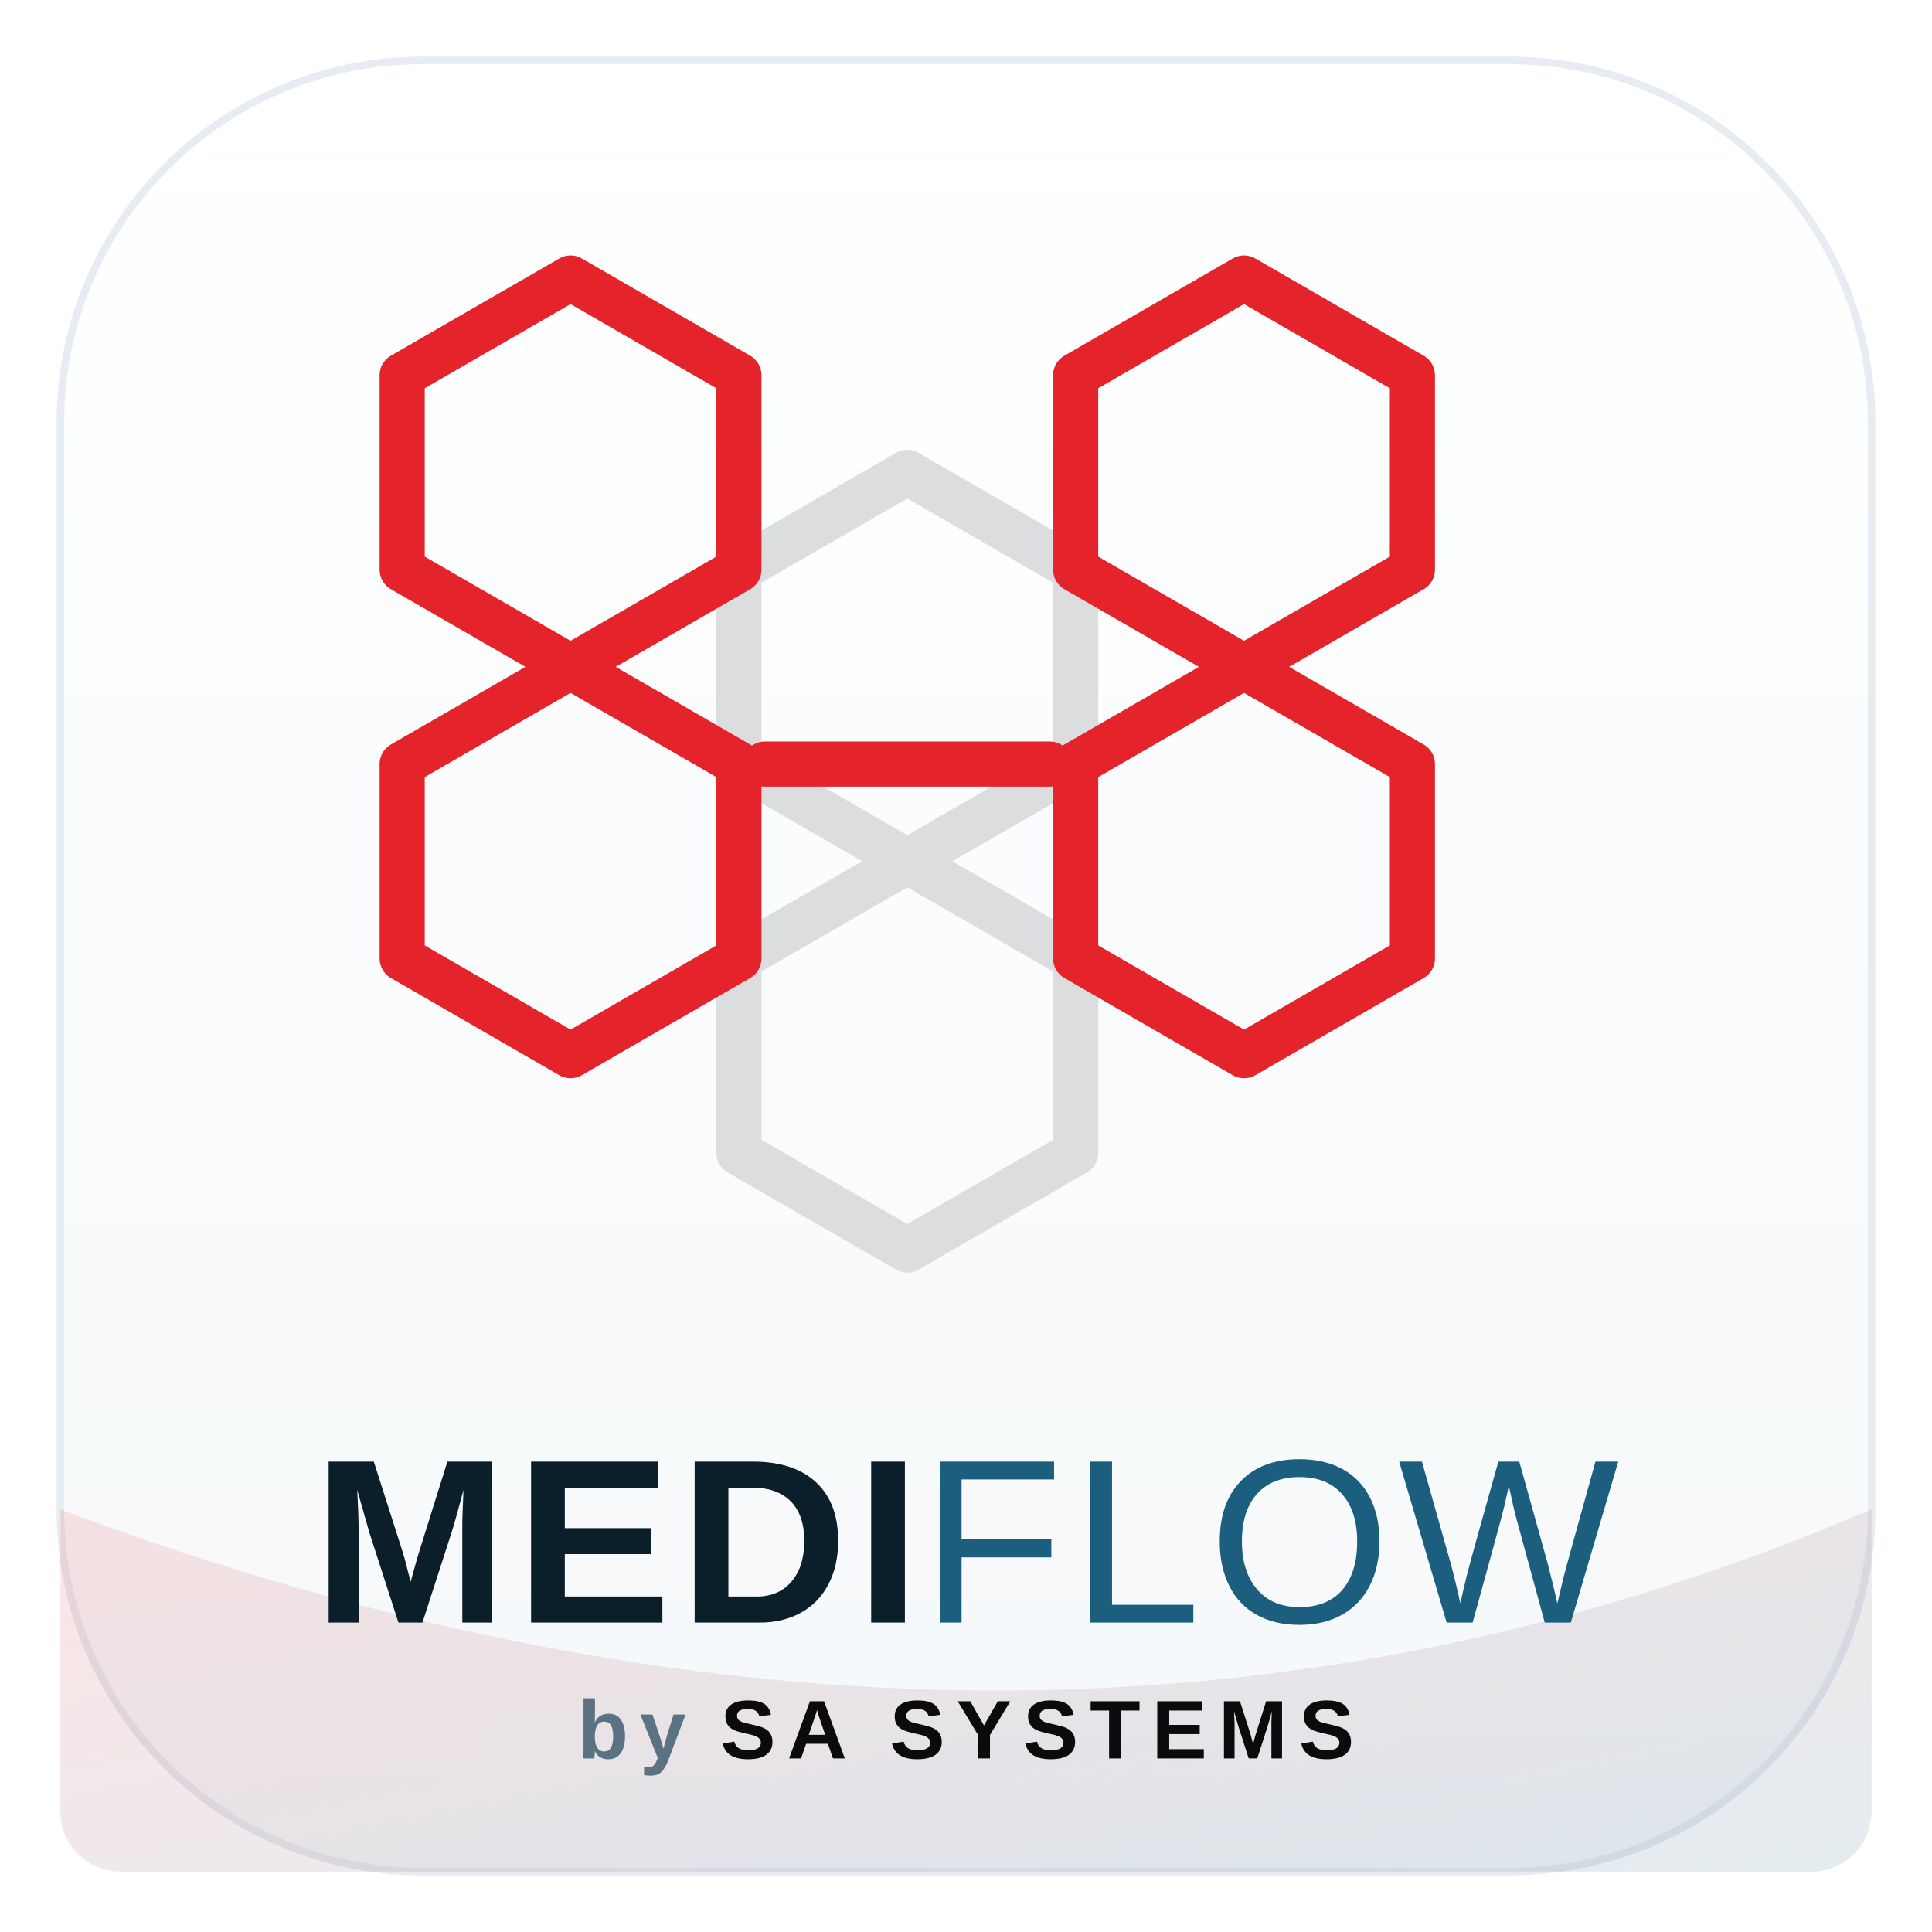
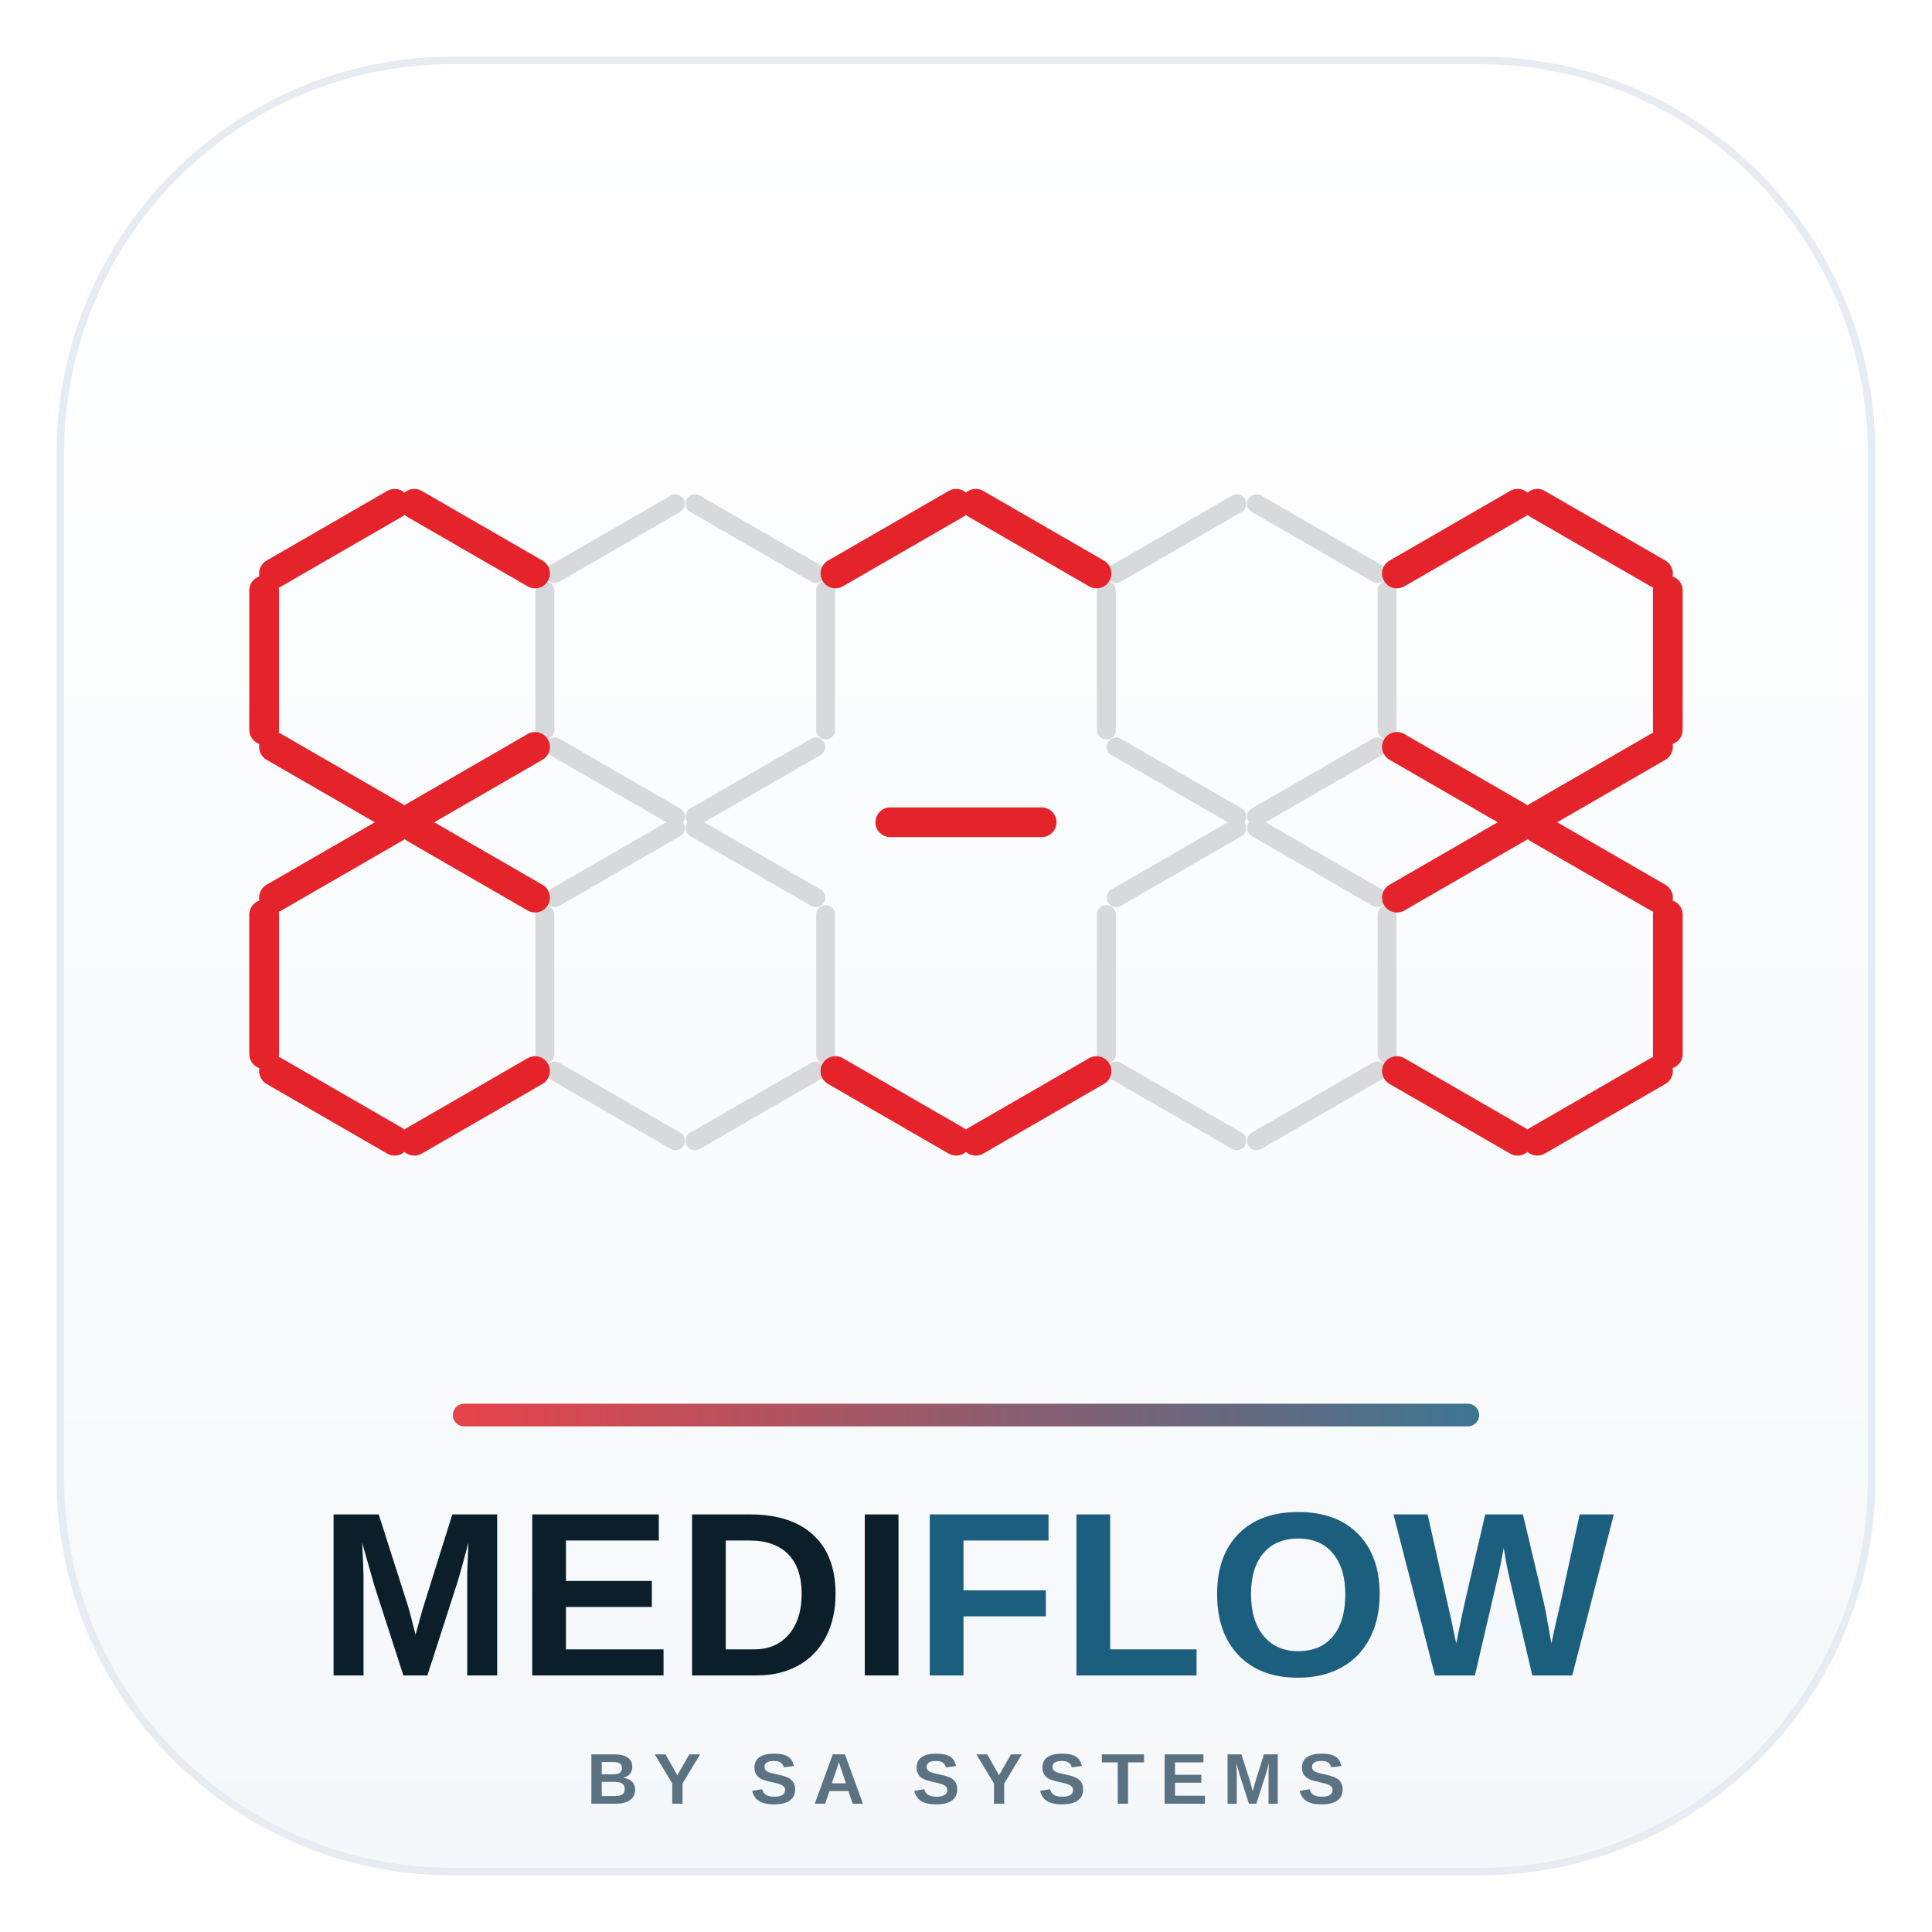
- <svg xmlns="http://www.w3.org/2000/svg" viewBox="0 0 512 512" width="512" height="512" role="img" aria-label="MEDIFLOW by SA Systems icon">
+ <svg xmlns="http://www.w3.org/2000/svg" viewBox="0 0 512 512" width="512" height="512" role="img" aria-label="SA Systems">
  <defs>
-     <linearGradient id="bg" x1="0" y1="0" x2="0" y2="1">
+     <linearGradient id="card" x1="0" y1="0" x2="0" y2="1">
      <stop offset="0" stop-color="#FFFFFF" />
      <stop offset="1" stop-color="#F5F8FA" />
    </linearGradient>
-     <linearGradient id="accent" x1="0" y1="0" x2="1" y2="1">
+     <linearGradient id="accent" x1="0" y1="0" x2="1" y2="0">
      <stop offset="0" stop-color="#E5232A" />
      <stop offset="1" stop-color="#1B5E7E" />
    </linearGradient>
  </defs>
-   <rect x="16" y="16" width="480" height="480" rx="96" fill="url(#bg)" />
-   <rect x="16" y="16" width="480" height="480" rx="96" fill="none" stroke="#E6ECF1" stroke-width="2" />
-   <path d="M16 400 q256 96 480 0 v80 a16 16 0 0 1 -16 16 H32 a16 16 0 0 1 -16 -16 Z" fill="url(#accent)" opacity="0.12" />
-   <g transform="translate(96 70) scale(0.92)" fill="none" stroke-linecap="round" stroke-linejoin="round" stroke-width="13">
-     <polygon points="157,60 205.5,88 205.5,144 157,172 108.5,144 108.5,88" stroke="#DCDDDE" />
-     <polygon points="157,172 205.5,200 205.5,256 157,284 108.5,256 108.5,200" stroke="#DCDDDE" />
-     <polygon points="60,4 108.5,32 108.5,88 60,116 11.5,88 11.5,32" stroke="#E5232A" />
-     <polygon points="60,116 108.5,144 108.5,200 60,228 11.5,200 11.5,144" stroke="#E5232A" />
-     <polygon points="254,4 302.5,32 302.5,88 254,116 205.5,88 205.5,32" stroke="#E5232A" />
-     <polygon points="254,116 302.5,144 302.5,200 254,228 205.5,200 205.5,144" stroke="#E5232A" />
-     <line x1="116" y1="144" x2="198" y2="144" stroke="#E5232A" />
+   <rect x="16" y="16" width="480" height="480" rx="104" fill="url(#card)" />
+   <rect x="16" y="16" width="480" height="480" rx="104" fill="none" stroke="#E6ECF1" stroke-width="2" />
+   <g transform="translate(70.00 132.00) scale(0.7159)">
+     <g transform="translate(51.96 60.00)" fill="none" stroke-linecap="round" stroke-linejoin="round">
+       <line x1="107.56" y1="-57.90" x2="152.25" y2="-32.10" stroke="#D7D9DB" stroke-width="7" />
+       <line x1="155.88" y1="-25.80" x2="155.88" y2="25.80" stroke="#D7D9DB" stroke-width="7" />
+       <line x1="152.25" y1="32.10" x2="107.56" y2="57.90" stroke="#D7D9DB" stroke-width="7" />
+       <line x1="100.29" y1="57.90" x2="55.60" y2="32.10" stroke="#D7D9DB" stroke-width="7" />
+       <line x1="51.96" y1="25.80" x2="51.96" y2="-25.80" stroke="#D7D9DB" stroke-width="7" />
+       <line x1="55.60" y1="-32.10" x2="100.29" y2="-57.90" stroke="#D7D9DB" stroke-width="7" />
+       <line x1="107.56" y1="62.10" x2="152.25" y2="87.90" stroke="#D7D9DB" stroke-width="7" />
+       <line x1="155.88" y1="94.20" x2="155.88" y2="145.80" stroke="#D7D9DB" stroke-width="7" />
+       <line x1="152.25" y1="152.10" x2="107.56" y2="177.90" stroke="#D7D9DB" stroke-width="7" />
+       <line x1="100.29" y1="177.90" x2="55.60" y2="152.10" stroke="#D7D9DB" stroke-width="7" />
+       <line x1="51.96" y1="145.80" x2="51.96" y2="94.20" stroke="#D7D9DB" stroke-width="7" />
+       <line x1="55.60" y1="87.90" x2="100.29" y2="62.10" stroke="#D7D9DB" stroke-width="7" />
+       <line x1="315.41" y1="-57.90" x2="360.09" y2="-32.10" stroke="#D7D9DB" stroke-width="7" />
+       <line x1="363.73" y1="-25.80" x2="363.73" y2="25.80" stroke="#D7D9DB" stroke-width="7" />
+       <line x1="360.09" y1="32.10" x2="315.41" y2="57.90" stroke="#D7D9DB" stroke-width="7" />
+       <line x1="308.13" y1="57.90" x2="263.44" y2="32.10" stroke="#D7D9DB" stroke-width="7" />
+       <line x1="259.81" y1="25.80" x2="259.81" y2="-25.80" stroke="#D7D9DB" stroke-width="7" />
+       <line x1="263.44" y1="-32.10" x2="308.13" y2="-57.90" stroke="#D7D9DB" stroke-width="7" />
+       <line x1="315.41" y1="62.10" x2="360.09" y2="87.90" stroke="#D7D9DB" stroke-width="7" />
+       <line x1="363.73" y1="94.20" x2="363.73" y2="145.80" stroke="#D7D9DB" stroke-width="7" />
+       <line x1="360.09" y1="152.10" x2="315.41" y2="177.90" stroke="#D7D9DB" stroke-width="7" />
+       <line x1="308.13" y1="177.90" x2="263.44" y2="152.10" stroke="#D7D9DB" stroke-width="7" />
+       <line x1="259.81" y1="145.80" x2="259.81" y2="94.20" stroke="#D7D9DB" stroke-width="7" />
+       <line x1="263.44" y1="87.90" x2="308.13" y2="62.10" stroke="#D7D9DB" stroke-width="7" />
+       <line x1="3.64" y1="-57.90" x2="48.32" y2="-32.10" stroke="#E5232A" stroke-width="11" />
+       <line x1="48.32" y1="32.10" x2="3.64" y2="57.90" stroke="#E5232A" stroke-width="11" />
+       <line x1="-3.64" y1="57.90" x2="-48.32" y2="32.10" stroke="#E5232A" stroke-width="11" />
+       <line x1="-51.96" y1="25.80" x2="-51.96" y2="-25.80" stroke="#E5232A" stroke-width="11" />
+       <line x1="-48.32" y1="-32.10" x2="-3.64" y2="-57.90" stroke="#E5232A" stroke-width="11" />
+       <line x1="3.64" y1="62.10" x2="48.32" y2="87.90" stroke="#E5232A" stroke-width="11" />
+       <line x1="48.32" y1="152.10" x2="3.64" y2="177.90" stroke="#E5232A" stroke-width="11" />
+       <line x1="-3.64" y1="177.90" x2="-48.32" y2="152.10" stroke="#E5232A" stroke-width="11" />
+       <line x1="-51.96" y1="145.80" x2="-51.96" y2="94.20" stroke="#E5232A" stroke-width="11" />
+       <line x1="-48.32" y1="87.90" x2="-3.64" y2="62.10" stroke="#E5232A" stroke-width="11" />
+       <line x1="211.48" y1="-57.90" x2="256.17" y2="-32.10" stroke="#E5232A" stroke-width="11" />
+       <line x1="159.52" y1="-32.10" x2="204.21" y2="-57.90" stroke="#E5232A" stroke-width="11" />
+       <line x1="256.17" y1="152.10" x2="211.48" y2="177.90" stroke="#E5232A" stroke-width="11" />
+       <line x1="204.21" y1="177.90" x2="159.52" y2="152.10" stroke="#E5232A" stroke-width="11" />
+       <line x1="419.33" y1="-57.90" x2="464.02" y2="-32.10" stroke="#E5232A" stroke-width="11" />
+       <line x1="467.65" y1="-25.80" x2="467.65" y2="25.80" stroke="#E5232A" stroke-width="11" />
+       <line x1="464.02" y1="32.10" x2="419.33" y2="57.90" stroke="#E5232A" stroke-width="11" />
+       <line x1="412.05" y1="57.90" x2="367.37" y2="32.10" stroke="#E5232A" stroke-width="11" />
+       <line x1="367.37" y1="-32.10" x2="412.05" y2="-57.90" stroke="#E5232A" stroke-width="11" />
+       <line x1="419.33" y1="62.10" x2="464.02" y2="87.90" stroke="#E5232A" stroke-width="11" />
+       <line x1="467.65" y1="94.20" x2="467.65" y2="145.80" stroke="#E5232A" stroke-width="11" />
+       <line x1="464.02" y1="152.10" x2="419.33" y2="177.90" stroke="#E5232A" stroke-width="11" />
+       <line x1="412.05" y1="177.90" x2="367.37" y2="152.10" stroke="#E5232A" stroke-width="11" />
+       <line x1="367.37" y1="87.90" x2="412.05" y2="62.10" stroke="#E5232A" stroke-width="11" />
+       <line x1="179.83" y1="60.00" x2="235.86" y2="60.00" stroke="#E5232A" stroke-width="11" />
+     </g>
  </g>
-   <g font-family="'Segoe UI', 'Helvetica Neue', Arial, sans-serif" text-anchor="middle">
-     <text x="256" y="430" font-size="62" font-weight="700" fill="#0B1F2A" letter-spacing="2">MEDI<tspan fill="#1B5E7E" font-weight="300">FLOW</tspan>
+   <rect x="120" y="372" width="272" height="6" rx="3" fill="url(#accent)" opacity="0.85" />
+   <g text-anchor="middle">
+     <text x="256" y="444" font-family="'Poppins','Segoe UI','Helvetica Neue',Arial,sans-serif" font-size="62" font-weight="800" fill="#0B1F2A" letter-spacing="1">MEDI<tspan fill="#1B5E7E" font-weight="600">FLOW</tspan>
    </text>
-     <text x="256" y="466" font-size="22" font-weight="600" fill="#5B7282" letter-spacing="3">by <tspan fill="#0B0B0B" font-weight="700">SA SYSTEMS</tspan>
-     </text>
+     <text x="256" y="478" font-family="'Poppins','Segoe UI','Helvetica Neue',Arial,sans-serif" font-size="19" font-weight="700" fill="#5B7282" letter-spacing="4">BY SA SYSTEMS</text>
  </g>
</svg>
